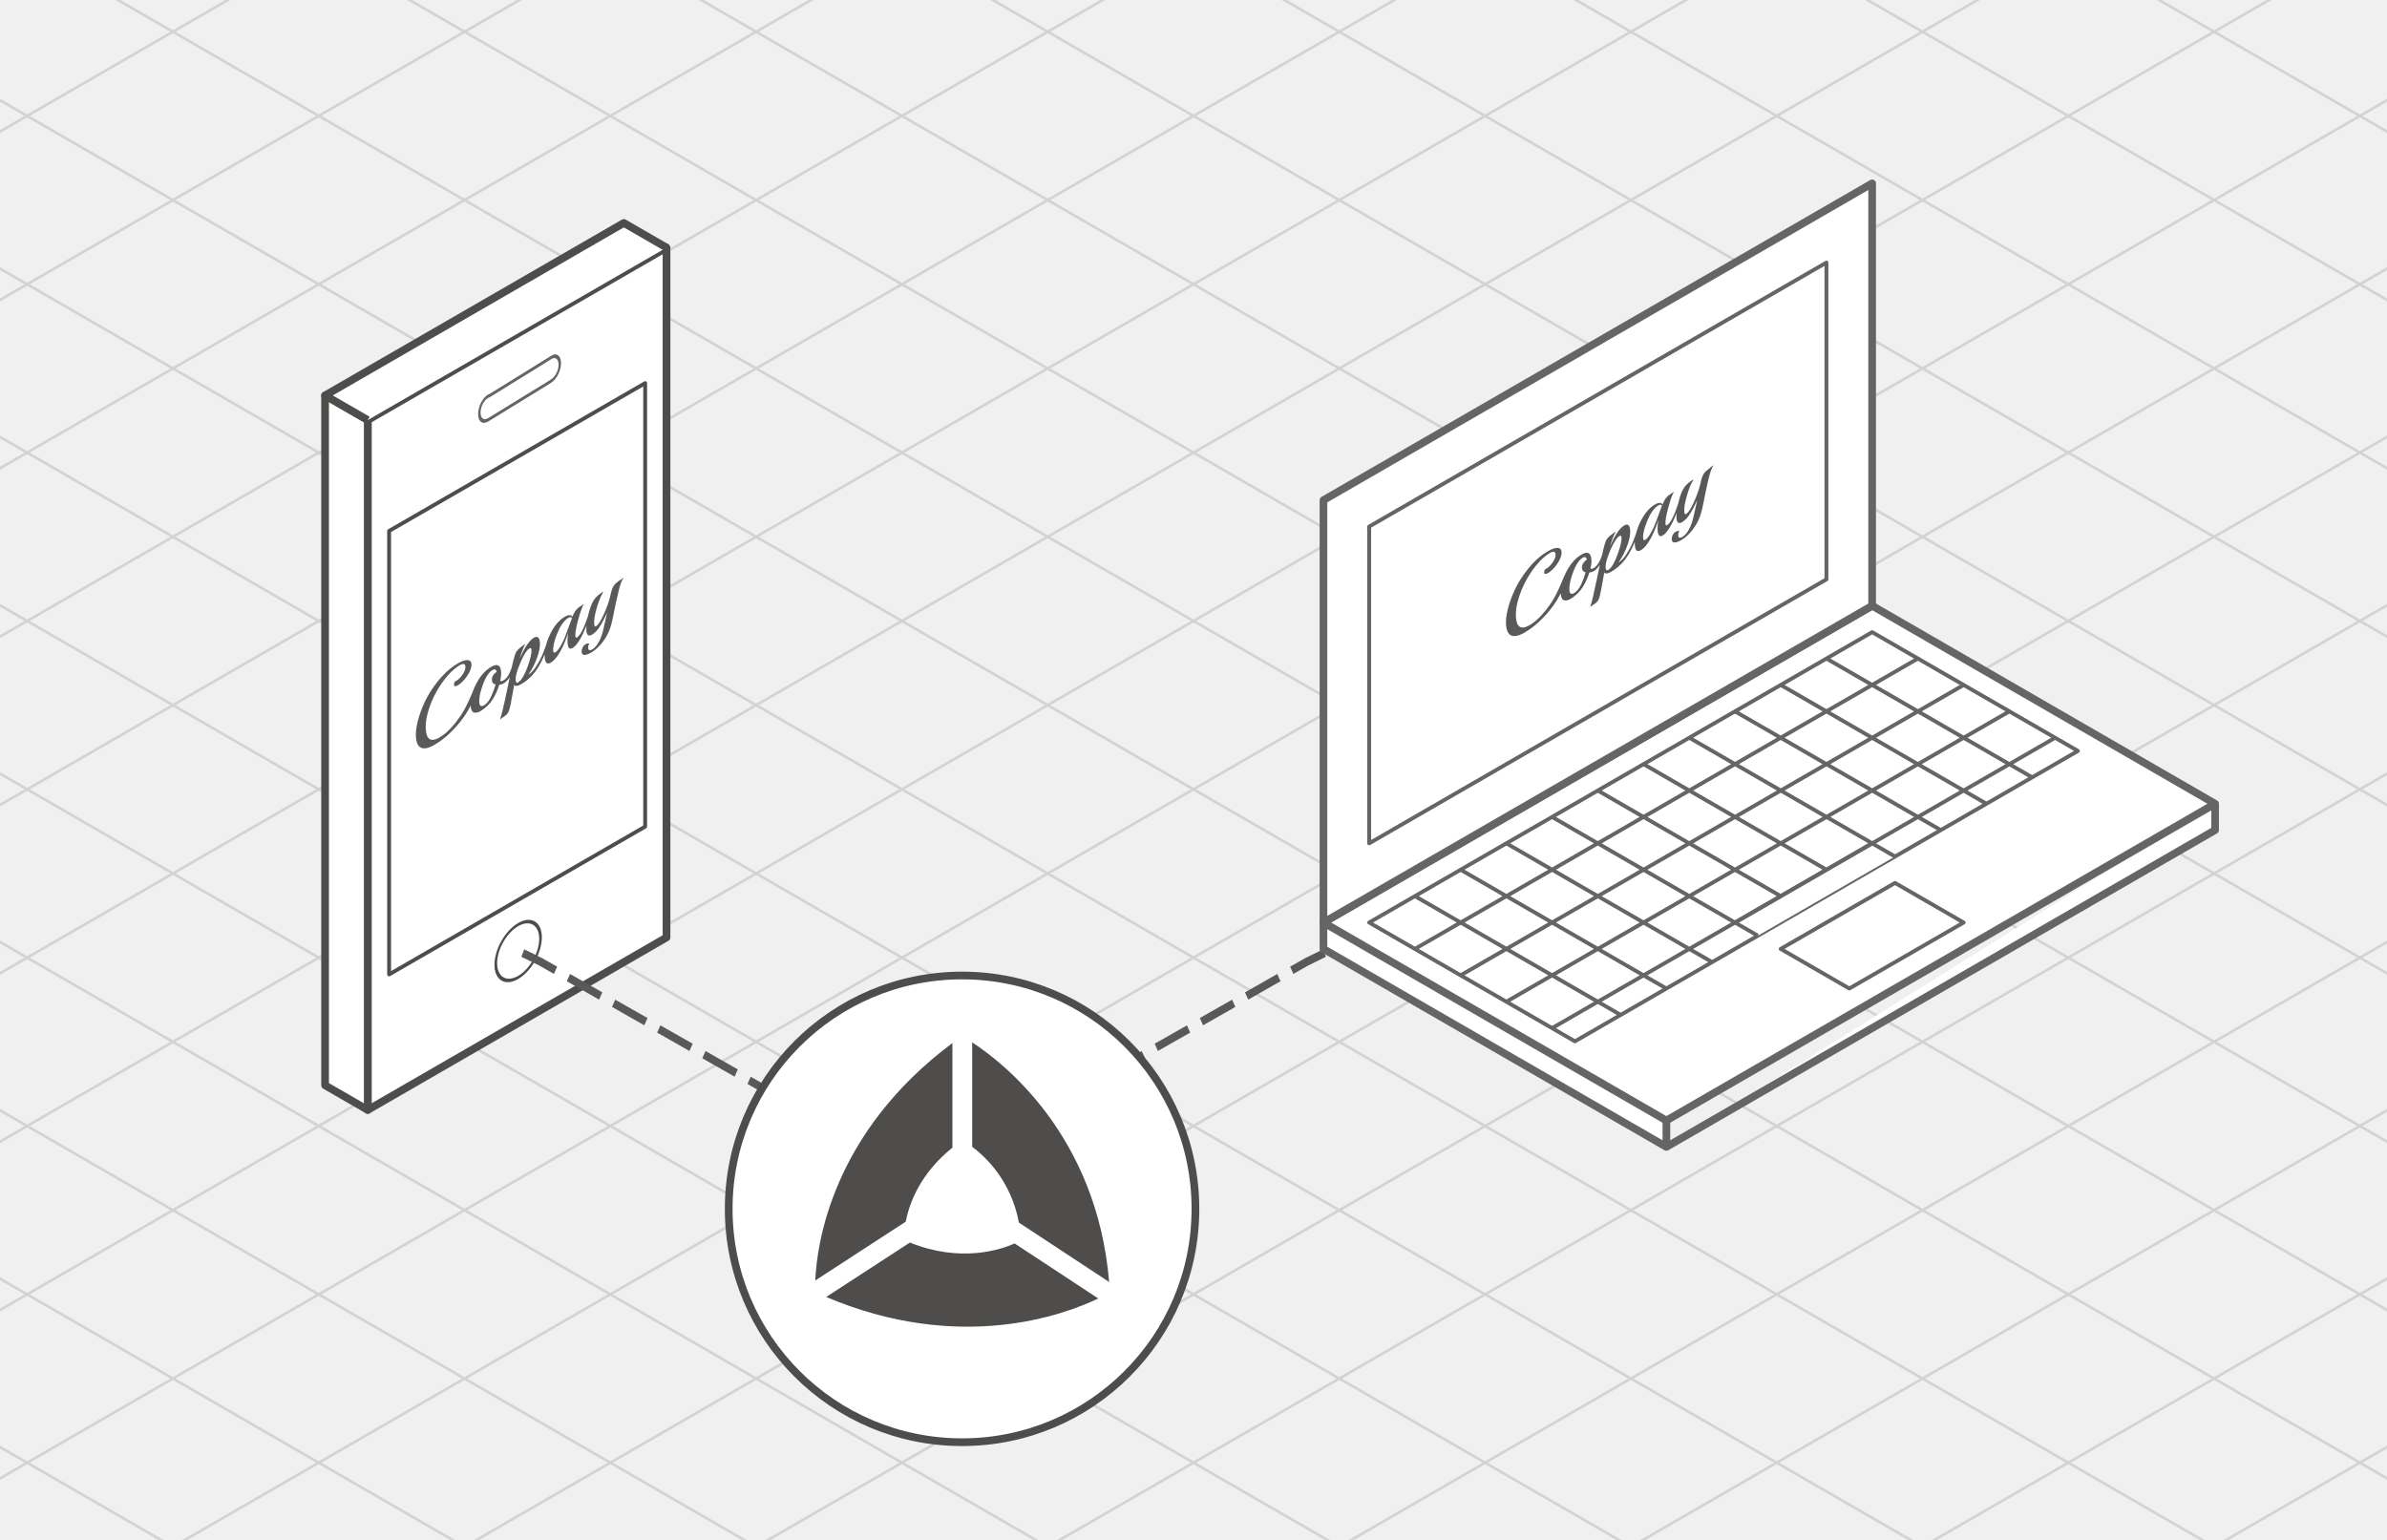
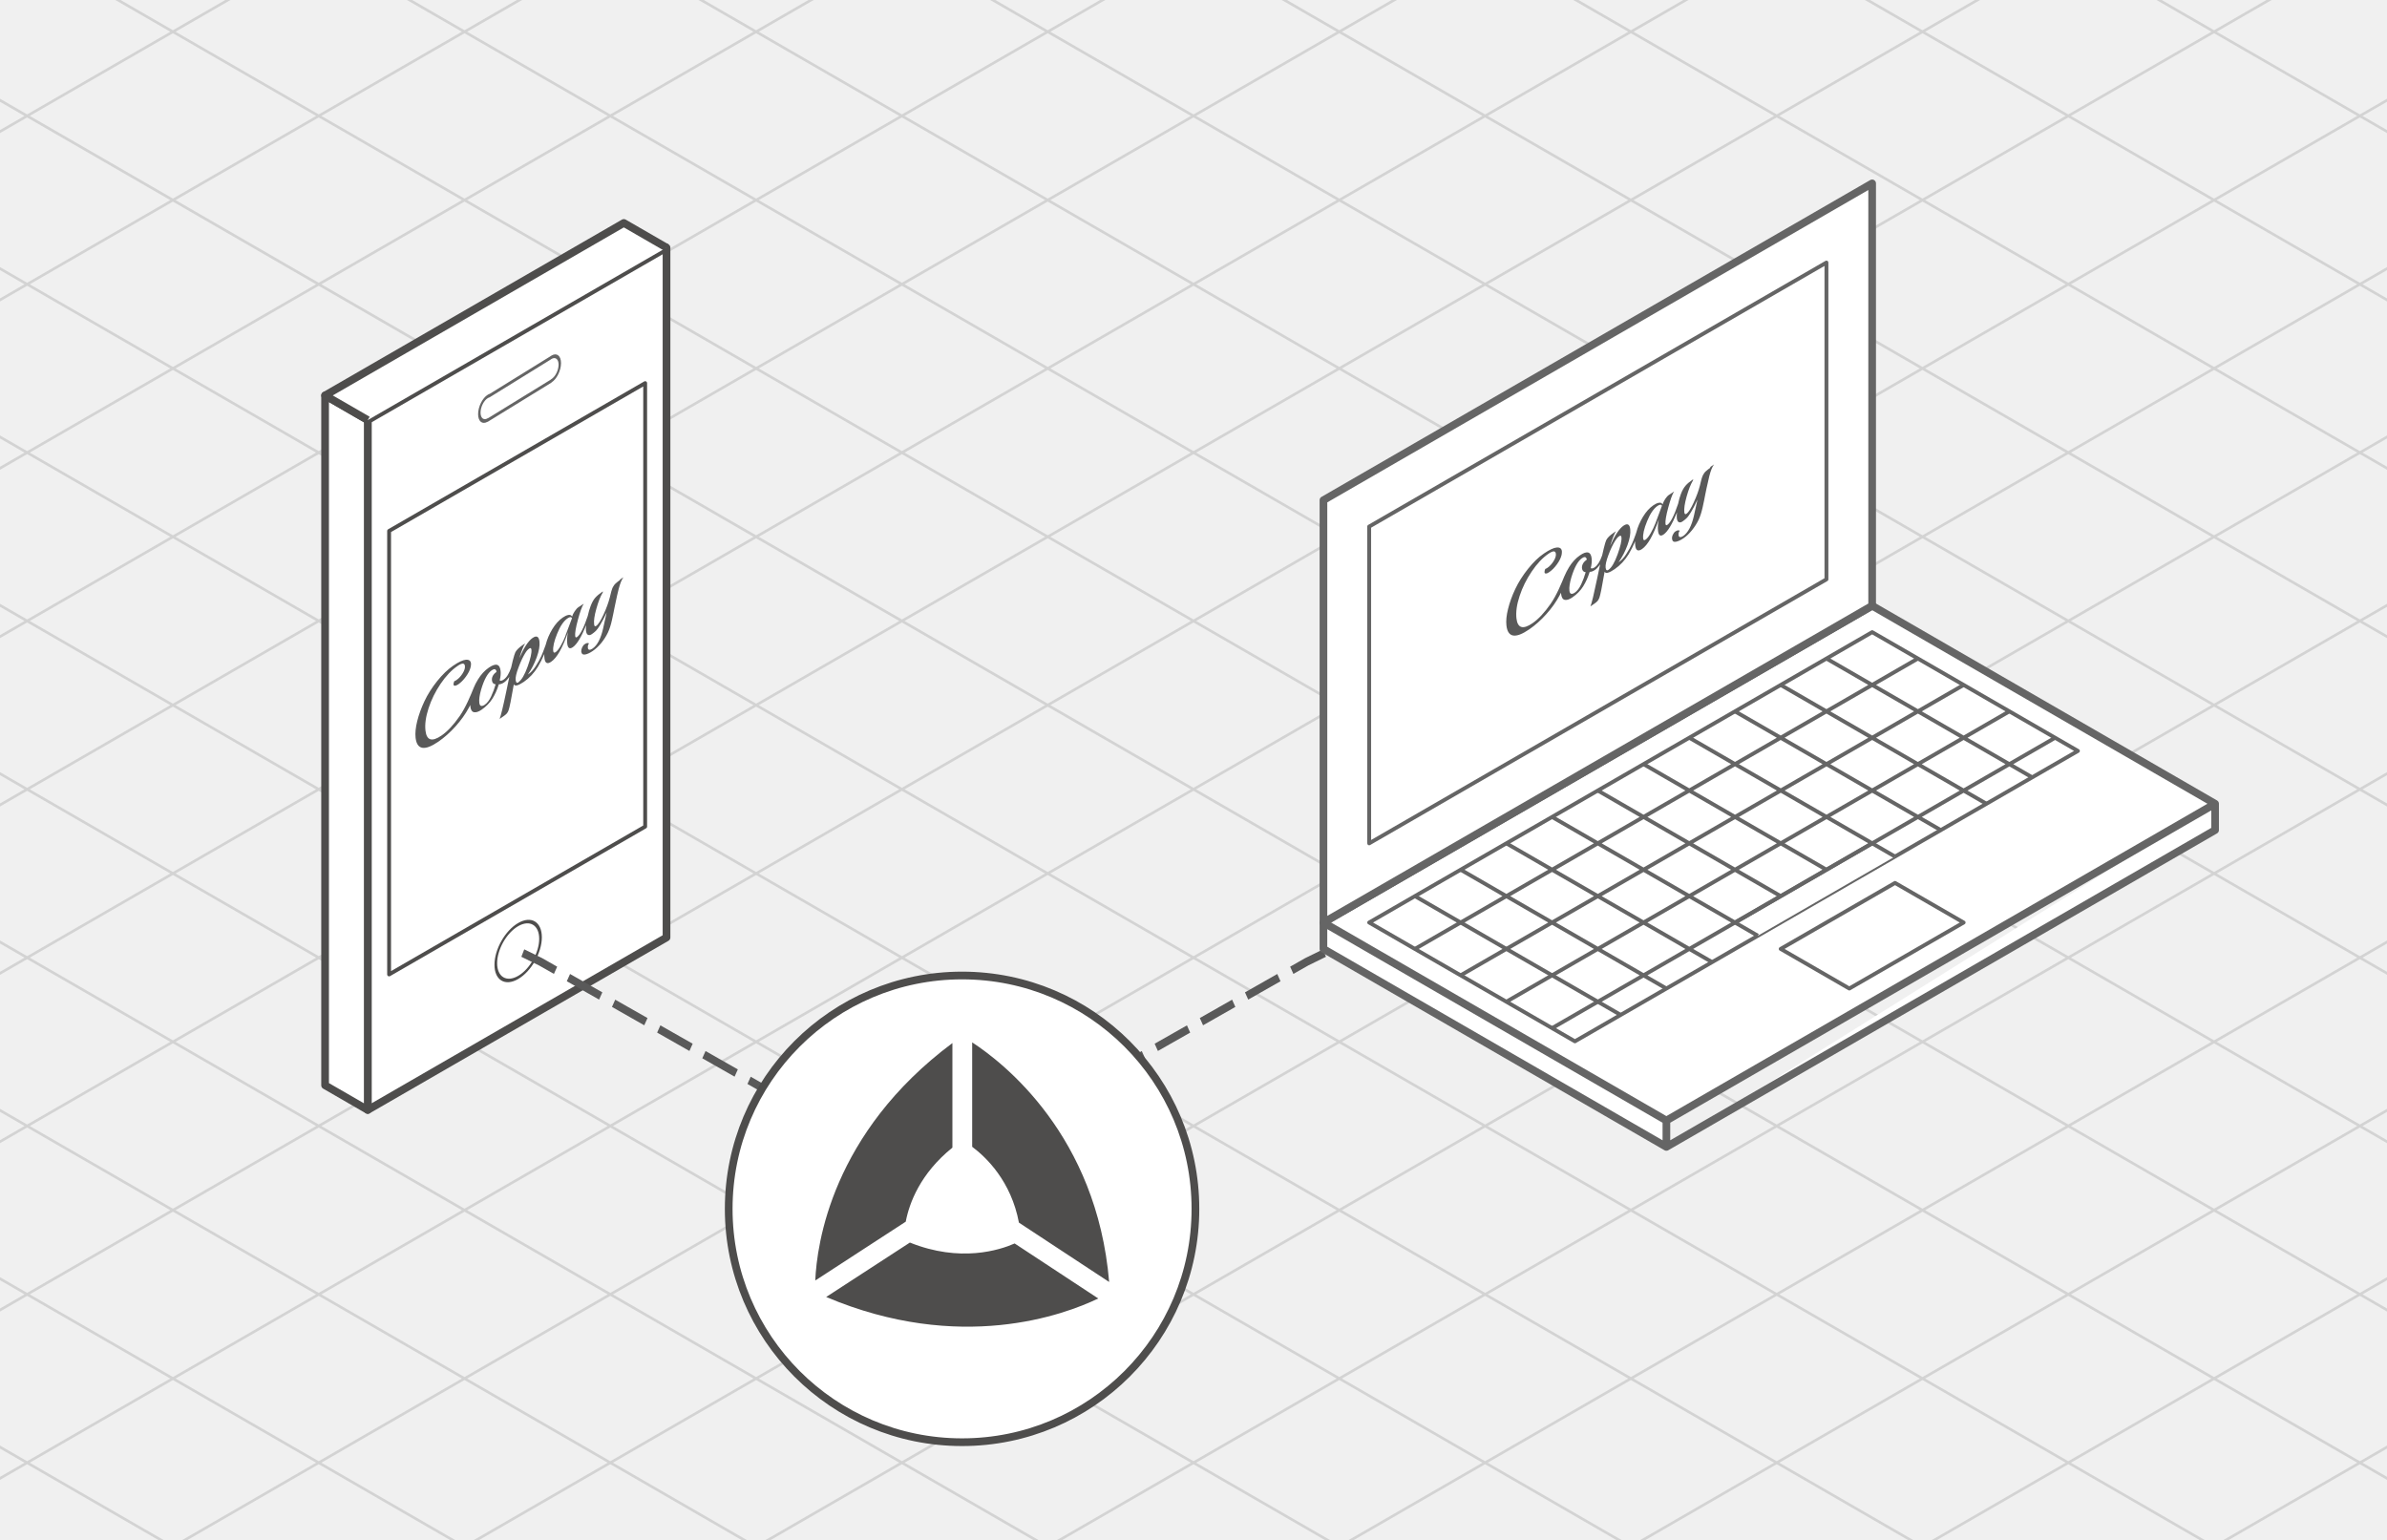
<svg xmlns="http://www.w3.org/2000/svg" viewBox="0 0 310 200" fill-rule="evenodd" clip-rule="evenodd" stroke-linejoin="round" stroke-miterlimit="1.414">
  <path d="M-162.723 285.96L472.715-80.928m-635.438 257.563L472.715-190.25M-162.723 67.31l635.438-366.885m-635.438 651.13L472.715-15.333M-162.723 242.23l635.438-366.886m-635.438 257.562L472.715-233.98M-162.723 23.582l635.438-366.886m-635.438 760.452L472.715 50.262m-635.438 432.48l635.438-366.885m-635.438 432.48L472.715 181.45m-635.438 126.374L472.715-59.062M-162.723 198.5l635.438-366.886M-162.723 89.176L472.715-277.71m-635.438 651.13L472.715 6.532m-635.438 257.562l635.438-366.886M-162.723 154.77l635.438-366.886M-162.723 45.446L472.715-321.44m-635.438 760.453L472.715 72.127m-635.438 432.48L472.715 137.72m-635.438 191.97L472.715-37.198m-635.438 257.563L472.715-146.52m-635.438 257.56l635.438-366.885M-162.723 1.717L472.715-365.17m-635.438 760.453L472.715 28.397m-635.438 432.48L472.715 93.993m-635.438 432.48l635.438-366.886M-162.723 285.96L472.715-80.928m-635.438 257.563L472.715-190.25M-162.723 67.31l635.438-366.885m-635.438 651.13L472.715-15.333M-162.723 242.23l635.438-366.886m-635.438 257.562L472.715-233.98M-162.723 23.582l635.438-366.886m-635.438 760.452L472.715 50.262m-635.438 432.48l635.438-366.885m-635.438 432.48L472.715 181.45m-635.438 126.374L472.715-59.062M-162.723 198.5l635.438-366.886M-162.723 89.176L472.715-277.71m-635.438 651.13L472.715 6.532m-635.438 257.562l635.438-366.886M-162.723 154.77l635.438-366.886M-162.723 45.446L472.715-321.44m-635.438 760.453L472.715 72.127m-635.438 432.48L472.715 137.72m-635.438 191.97L472.715-37.198m-635.438 257.563L472.715-146.52m-635.438 257.56l635.438-366.885M-162.723 1.717L472.715-365.17m-635.438 760.453L472.715 28.397m-635.438 432.48L472.715 93.993m-635.438 432.48l635.438-366.886m.008 126.374L-162.715-80.92m635.438 257.56l-635.438-366.89M472.723 67.31l-635.438-366.885m635.438 651.13L-162.715-15.333M472.723 242.23l-635.438-366.886m635.438 257.562L-162.715-233.98M472.723 23.582l-635.438-366.886m635.438 760.452L-162.715 50.262m635.438 432.48l-635.438-366.885m635.438 432.48L-162.715 181.45m635.438 126.374L-162.715-59.062M472.723 198.5l-635.438-366.886M472.723 89.176L-162.715-277.71m635.438 651.13L-162.715 6.532m635.438 257.562l-635.438-366.886M472.723 154.77l-635.438-366.886M472.723 45.446L-162.715-321.44m635.438 760.453L-162.715 72.127m635.438 432.48L-162.715 137.72m635.438 191.97L-162.715-37.198m635.438 257.563L-162.715-146.52m635.438 257.56l-635.438-366.885M472.723 1.717L-162.715-365.17m635.438 760.453L-162.715 28.397m635.438 432.48L-162.715 93.993m635.438 432.48l-635.438-366.886M472.723 285.96L-162.715-80.928m635.438 257.563L-162.715-190.25M472.723 67.31l-635.438-366.885m635.438 651.13L-162.715-15.333M472.723 242.23l-635.438-366.886m635.438 257.562L-162.715-233.98M472.723 23.582l-635.438-366.886m635.438 760.452L-162.715 50.262m635.438 432.48l-635.438-366.885m635.438 432.48L-162.715 181.45m635.438 126.374L-162.715-59.062M472.723 198.5l-635.438-366.886M472.723 89.176L-162.715-277.71m635.438 651.13L-162.715 6.532m635.438 257.562l-635.438-366.886M472.723 154.77l-635.438-366.886M472.723 45.446L-162.715-321.44m635.438 760.453L-162.715 72.127m635.438 432.48L-162.715 137.72m635.438 191.97L-162.715-37.198m635.438 257.563L-162.715-146.52m635.438 257.56l-635.438-366.885M472.723 1.717L-162.715-365.17m635.438 760.453L-162.715 28.397m635.438 432.48L-162.715 93.993m635.438 432.48l-635.438-366.886" stroke-width=".344" stroke="#D3D3D3" />
  <path d="M47.76 67.358v76.8l38.8-22.4v-89.6l-38.8 22.4v12.8z" fill="#fff" stroke="#4E4D4C" />
  <path d="M83.788 107.358v-57.6l-33.255 19.2v57.6l33.255-19.2z" fill="#fff" stroke-width=".5" stroke="#4E4D4C" />
  <path d="M42.22 51.358v89.6l5.54 3.2v-89.6l-5.54-3.2z" fill="#fff" stroke="#4E4D4C" />
  <path d="M86.56 32.158l-5.543-3.2-38.798 22.4 5.54 3.2" fill="#fff" stroke="#4E4D4C" />
  <circle cx="75.102" cy="252.109" r="4.281" fill="#fff" stroke-width=".51" stroke="#4E4D4C" transform="matrix(-.67822 .39348 0 .8018 118.23 -108.176)" />
  <path d="M108.08 179.233v.022H95.885v-.022h-.045c-.892 0-1.616-.724-1.616-1.616 0-.893.724-1.617 1.616-1.617.065 0 .128.004.19.01l11.69.033c.12-.028.244-.043.37-.043.893 0 1.618.724 1.618 1.617 0 .892-.725 1.617-1.617 1.617h-.01z" fill="#fff" stroke-width=".47" stroke="#656565" transform="matrix(-.67497 .41496 0 .94284 136.3 -159.302)" />
  <path d="M109.78 193.23l1.577-.686L144.107 176" fill="none" stroke-width=".64" stroke-dasharray="3.21,1.28,0,0" stroke="#595959" transform="matrix(1.46354 0 0 -1.64762 -92.772 442.152)" />
  <path d="M109.78 193.23l1.577-.686L144.107 176" fill="none" stroke-width=".64" stroke-dasharray="3.21,1.28,0,0" stroke="#595959" transform="matrix(-1.46354 0 0 -1.64762 332.684 442.152)" />
-   <path d="M214.832 66.637c-.167.434-.364.847-.59 1.238-.227.39-.434.65-.62.78-.173.117-.27.072-.295-.137-.056-.484.104-1.187.48-2.11.374-.92.798-1.543 1.272-1.868.26-.183.44-.19.54-.025-.16.45-.42 1.157-.79 2.122m-5.72 5.696c-.21.143-.33.056-.37-.26-.04-.317.08-.837.35-1.562.27-.72.54-1.29.81-1.71.16-.26.32-.44.47-.54.04-.03.07-.05.09-.05.11-.04.174.02.193.18.045.4-.11 1.09-.47 2.08s-.725 1.62-1.1 1.88m-2.74-1.19c-.18.13-.316.28-.408.46-.09.18-.13.36-.11.54.036.3.186.46.45.49-.134.49-.32.98-.543 1.47-.226.486-.494.83-.803 1.047-.376.236-.587.15-.633-.252-.047-.4.03-.94.23-1.62.37-1.222.804-2.01 1.3-2.35.316-.212.51-.152.58.18l-.066.05zm15.13-11.26c-.18.12-.37.28-.576.46-.06.06-.12.13-.177.22-.06.09-.1.16-.134.22-.03.058-.065.14-.1.26-.04.12-.066.207-.08.27-.018.06-.046.175-.085.34l-.09.377c-.16.637-.41 1.33-.76 2.09-.342.76-.65 1.23-.91 1.41-.13.095-.212.027-.24-.2-.05-.432.046-1.065.28-1.9.232-.836.482-1.476.75-1.92.04-.07.055-.12.052-.145 0-.027-.02-.03-.042-.01-.38.26-.676.51-.885.747-.21.237-.4.577-.57 1.02-.13.34-.245.744-.34 1.203-.48 1.44-.92 2.29-1.313 2.563-.13.09-.204.046-.224-.13-.04-.335.07-.99.33-1.964s.5-1.635.72-1.98l-.11.074-.54.36c-.143.098-.29.26-.443.49-.156.227-.26.445-.32.654-.09-.17-.24-.235-.456-.195-.21.04-.43.14-.66.3-.487.334-.916.812-1.287 1.433-.37.62-.64 1.246-.8 1.88l-.01.04-.086.227c-.18.507-.324.876-.43 1.11-.19.42-.427.846-.707 1.28-.28.43-.565.746-.86.95l-.086.06c.434-.62.79-1.315 1.075-2.09.283-.776.395-1.42.34-1.93-.075-.62-.35-.764-.83-.434-.51.35-1.05 1.17-1.626 2.464.28-.92.52-1.514.71-1.792l-.326.22c-.424.29-.713.578-.867.858-.073.145-.18.49-.314 1.03-.05.195-.11.477-.194.846-.25.73-.55 1.217-.9 1.457-.2.14-.367.177-.49.11.11-.46.145-.853.11-1.176-.1-.85-.575-.98-1.43-.395-.51.35-.954.825-1.33 1.432-.227.367-.41.73-.558 1.088v-.01c-.343.85-.94 2.328-1.693 3.41-.75 1.08-1.49 1.87-2.22 2.37-1.162.797-1.813.597-1.95-.6-.09-.775.037-1.683.378-2.727.344-1.047.836-2.04 1.48-2.99.64-.95 1.33-1.677 2.062-2.18.552-.38.85-.37.896.02.03.26-.064.56-.28.9-.217.346-.465.615-.745.807-.1.07-.19.117-.273.144-.076.18-.107.31-.096.417.016.1.076.15.18.145.11-.005.24-.06.4-.17.34-.23.65-.55.946-.95.29-.406.477-.78.56-1.14.04-.19.054-.34.04-.463-.04-.33-.245-.48-.62-.45-.38.03-.897.27-1.56.723-.66.454-1.312 1.08-1.952 1.884-.64.8-1.154 1.62-1.55 2.45-.39.83-.684 1.642-.88 2.434-.193.79-.26 1.47-.195 2.03.17 1.475 1.1 1.633 2.79.475.725-.495 1.42-1.115 2.09-1.86.664-.743 1.202-1.5 1.61-2.26.066-.122.124-.24.18-.35 0 .06.006.118.012.17.05.42.2.66.45.71.25.05.56-.05.918-.294.56-.384 1-.84 1.324-1.36.32-.52.585-1.104.79-1.76.185.01.4-.065.64-.23.21-.14.42-.37.634-.69l-.36 1.718c-.39 1.9-.67 3.04-.824 3.425l.515-.356c.145-.1.262-.2.35-.296.09-.094.17-.23.23-.4s.14-.5.24-1l.4-2.18c.123.27.53.17 1.22-.3s1.263-1.086 1.72-1.84c.28-.464.54-.983.78-1.556-.007.18 0 .35.02.51.07.62.344.765.83.435.693-.477 1.373-1.677 2.04-3.598-.11.506-.137.97-.09 1.385.064.56.29.7.68.44.497-.347 1.04-1.24 1.63-2.7-.03.28-.04.503-.02.67.027.28.107.453.24.52s.29.032.48-.098.355-.263.49-.4c.136-.14.317-.39.54-.76.227-.37.486-.864.778-1.493l-.44 1.953c-.28 1.245-.713 2.07-1.295 2.47-.15.1-.28.15-.385.136-.103-.01-.163-.08-.18-.205-.025-.243.02-.43.148-.56-.045-.04-.11-.06-.205-.054-.093.007-.202.05-.33.14-.123.085-.23.22-.31.404-.085.184-.12.35-.1.5.03.282.18.4.45.36.27-.046.59-.19.95-.437.36-.25.7-.573 1.04-.98.33-.406.6-.83.802-1.27.203-.44.37-.953.494-1.55.046-.2.105-.474.18-.832.07-.357.114-.583.134-.677l.165-.79c.09-.432.206-.925.34-1.48.176-.66.366-1.13.57-1.412l-.44.304z" fill="#595959" fill-rule="nonzero" />
-   <path d="M206.784 75.115c-2.448 1.833-4.796 3.778-6.455 5.417-.7.683-.87 1.35-.65 1.76 2.81-2.914 4.21-4.083 6.26-5.782.36-.3.65-.743.77-1.17l.06-.225m9.16-5.568c.07-.35-.01-.313-.33-.18-1.71.738-3.59 1.842-5.85 3.632-.38.3-.698.75-.757 1.17 0 0 2.84-2.58 6.925-4.63z" fill="#595959" fill-rule="nonzero" />
+   <path d="M214.832 66.637c-.167.434-.364.847-.59 1.238-.227.39-.434.65-.62.78-.173.117-.27.072-.295-.137-.056-.484.104-1.187.48-2.11.374-.92.798-1.543 1.272-1.868.26-.183.44-.19.54-.025-.16.45-.42 1.157-.79 2.122m-5.72 5.696c-.21.143-.33.056-.37-.26-.04-.317.08-.837.35-1.562.27-.72.54-1.29.81-1.71.16-.26.32-.44.47-.54.04-.03.07-.05.09-.05.11-.04.17.02.19.18.04.4-.11 1.09-.47 2.08s-.73 1.62-1.1 1.88m-2.74-1.19c-.18.13-.32.28-.41.46-.09.18-.13.36-.11.54.03.3.18.46.45.49-.14.49-.32.98-.55 1.47-.23.49-.5.83-.81 1.05-.38.24-.59.15-.64-.25-.05-.4.03-.94.23-1.62.37-1.22.8-2.01 1.3-2.35.31-.21.51-.15.58.18l-.07.05zm15.13-11.26c-.18.12-.37.28-.58.46-.06.06-.12.13-.18.22s-.1.16-.14.22c-.03.06-.07.14-.1.26-.04.12-.07.21-.08.27-.02.06-.05.18-.09.34l-.09.38c-.16.64-.41 1.33-.76 2.09-.34.76-.65 1.23-.91 1.41-.13.1-.21.03-.24-.2-.05-.43.04-1.06.28-1.9.23-.83.48-1.47.75-1.92.04-.07.05-.12.05-.14 0-.02-.02-.03-.05-.01-.38.26-.68.51-.89.75-.21.24-.4.58-.57 1.02-.13.34-.25.75-.34 1.21-.48 1.44-.92 2.29-1.32 2.57-.13.09-.21.05-.23-.13-.04-.33.07-.99.33-1.96s.5-1.63.72-1.98l-.11.08-.54.36c-.146.1-.29.26-.446.49-.158.23-.26.44-.32.65-.09-.17-.24-.23-.458-.19-.21.04-.43.14-.66.3-.49.34-.92.81-1.29 1.44-.37.62-.64 1.248-.8 1.88l-.01.04-.09.23c-.18.507-.32.876-.43 1.11-.19.42-.427.846-.707 1.28-.28.43-.568.746-.86.95l-.09.06c.433-.62.79-1.315 1.074-2.09.285-.776.397-1.42.34-1.93-.073-.62-.35-.764-.83-.434-.51.35-1.05 1.17-1.624 2.46.28-.92.52-1.515.71-1.793l-.32.22c-.42.29-.71.58-.863.86-.07.143-.18.49-.313 1.03-.05.193-.11.475-.193.844-.25.73-.55 1.218-.9 1.458-.2.14-.362.178-.49.11.11-.46.15-.852.11-1.175-.1-.85-.57-.98-1.43-.4-.51.35-.95.823-1.33 1.43-.222.367-.41.73-.553 1.09v-.01c-.344.85-.94 2.326-1.694 3.41-.75 1.08-1.49 1.87-2.22 2.37-1.16.795-1.81.595-1.95-.6-.09-.777.04-1.685.38-2.73.345-1.05.837-2.04 1.48-2.99.64-.95 1.33-1.68 2.06-2.18.55-.38.85-.37.9.02.03.26-.06.56-.28.9-.214.34-.46.61-.74.8-.1.07-.19.12-.27.15-.077.18-.11.31-.097.413.012.1.072.15.18.144.11-.008.24-.06.4-.17.34-.23.65-.55.942-.95.29-.41.473-.78.56-1.14.04-.19.05-.34.04-.466-.04-.33-.25-.48-.62-.45-.38.03-.9.27-1.56.728-.66.457-1.316 1.08-1.956 1.887-.64.8-1.156 1.62-1.55 2.45-.39.83-.686 1.65-.88 2.44-.19.79-.26 1.47-.197 2.03.17 1.48 1.1 1.64 2.79.48.73-.49 1.42-1.11 2.09-1.86.67-.74 1.206-1.5 1.61-2.26.07-.12.13-.24.18-.35 0 .06.01.12.016.17.05.42.2.66.45.71.25.05.56-.05.92-.29.56-.385 1-.84 1.32-1.36.32-.52.58-1.105.79-1.76.18.01.4-.066.64-.23.21-.14.42-.37.63-.69l-.36 1.72c-.39 1.9-.67 3.04-.823 3.42l.515-.35c.146-.1.26-.2.35-.295.09-.1.17-.23.23-.4s.14-.5.24-1l.4-2.18c.12.27.53.17 1.22-.3s1.26-1.09 1.72-1.84c.28-.47.54-.988.78-1.56-.01.18 0 .35.02.51.07.62.345.77.83.44.69-.48 1.37-1.68 2.04-3.6-.11.504-.14.97-.09 1.383.065.56.29.7.68.44.498-.345 1.04-1.24 1.63-2.7-.03.28-.04.505-.02.67.028.28.108.455.24.52s.29.034.48-.096.356-.26.49-.4c.137-.14.318-.39.54-.76.228-.37.487-.865.78-1.49l-.44 1.95c-.28 1.246-.71 2.07-1.295 2.47-.15.1-.28.15-.386.137-.1-.01-.16-.08-.18-.2-.025-.24.02-.43.15-.56-.046-.04-.11-.06-.206-.053-.09.01-.2.05-.33.14-.12.09-.23.22-.31.408-.083.18-.12.35-.1.5.03.28.18.4.45.36.27-.05.59-.19.95-.44s.7-.57 1.04-.98c.33-.404.6-.83.804-1.27.2-.44.37-.95.492-1.55.05-.2.104-.47.18-.83l.133-.68.166-.79c.09-.43.21-.92.34-1.48.18-.66.37-1.13.57-1.41l-.44.305z" fill="#595959" fill-rule="nonzero" />
+   <path d="M206.784 75.115c-2.448 1.833-4.796 3.778-6.455 5.417-.7.683-.87 1.35-.65 1.76 2.81-2.914 4.21-4.083 6.26-5.782.36-.3.65-.743.77-1.17l.06-.225m9.16-5.568c.07-.35-.01-.313-.33-.18-1.71.738-3.59 1.842-5.85 3.632-.38.3-.7.75-.76 1.17 0 0 2.84-2.58 6.92-4.63z" fill="#595959" fill-rule="nonzero" />
  <g fill="#fff" stroke="#656565">
    <path d="M216.415 145.53l71.26-41.142-44.537-25.715-71.26 41.143 44.537 25.715zm0 0v3.43l-44.54-25.715v-3.43m44.54 29.144l71.26-41.15v-3.43" stroke-width=".996" />
    <path d="M231.262 123.244l8.908 5.143 14.846-8.57-8.907-5.144-14.85 8.57zm-26.724 12L269.86 97.53l-26.72-15.428-65.326 37.714 26.724 15.43z" stroke-width=".504" />
    <path d="M228.292 121.53l-2.967-1.714 17.814-10.286 2.96 1.714" stroke-width=".504" />
    <path d="M210.478 131.815l-26.725-15.43" stroke-width=".505" />
    <path d="M216.415 128.388l-26.722-15.43m32.66 12L195.63 109.53m29.692 10.287l-23.753-13.714m29.69 10.286l-23.76-13.72m29.69 10.28l-23.75-13.71m29.69 10.28l-23.75-13.71m32.66 12l-26.72-15.42m32.66 12l-26.72-15.43m32.66 12L237.2 85.53m-53.447 37.715l65.323-37.715m-59.385 41.143l65.33-37.713m-59.39 41.14l65.33-37.714m-59.39 41.144l65.33-37.714" stroke-width=".504" />
    <path d="M171.876 119.816V64.96l71.26-41.144v54.857l-71.26 41.143z" stroke-width=".996" />
    <path d="M177.815 109.53V68.39L237.2 34.102v41.143l-59.384 34.286z" stroke-width=".504" />
  </g>
-   <path d="M73.45 82.552c-.177.462-.387.9-.628 1.317-.24.41-.46.69-.66.83-.183.12-.288.07-.313-.15-.06-.52.11-1.27.51-2.25.39-.98.85-1.65 1.35-1.99.28-.2.47-.21.58-.03-.17.48-.45 1.23-.85 2.26m-6.08 6.07c-.22.15-.35.06-.39-.28-.04-.34.08-.89.38-1.67.29-.77.58-1.38.86-1.83.17-.278.34-.47.5-.58.04-.03.08-.06.1-.06.12-.05.182.01.21.19.05.41-.12 1.15-.5 2.21-.38 1.053-.77 1.72-1.17 1.99m-2.92-1.27c-.19.135-.33.295-.43.486-.1.19-.13.382-.11.575.03.32.19.49.48.52-.15.526-.34 1.047-.58 1.564-.24.52-.53.89-.86 1.11-.4.25-.63.163-.678-.267-.05-.43.03-1.007.246-1.726.395-1.307.857-2.14 1.384-2.503.34-.23.545-.167.62.19l-.07.05zm16.11-11.99c-.2.134-.4.297-.62.49-.065.064-.13.14-.19.237l-.14.23c-.033.06-.07.15-.11.275-.04.122-.07.216-.084.282l-.09.36-.096.4c-.17.674-.44 1.415-.81 2.225-.37.81-.69 1.31-.964 1.5-.15.1-.235.025-.26-.22-.056-.46.042-1.132.29-2.02.25-.89.516-1.572.8-2.045.04-.078.06-.13.057-.158-.006-.03-.02-.03-.05-.01-.41.28-.72.545-.946.8-.22.254-.422.616-.603 1.09-.14.365-.26.793-.363 1.28-.51 1.535-.975 2.445-1.394 2.73-.14.097-.22.05-.24-.14-.04-.354.075-1.05.352-2.09.28-1.034.53-1.74.76-2.102l-.113.08-.574.38c-.15.105-.31.28-.47.52-.16.243-.275.476-.34.698-.095-.18-.256-.25-.482-.21-.226.042-.46.15-.706.32-.52.35-.98.86-1.374 1.52-.392.66-.68 1.33-.85 2.006l-.01.04-.09.24c-.194.54-.35.93-.46 1.18-.203.45-.454.9-.752 1.36-.3.46-.605.8-.918 1.01l-.09.063c.46-.655.84-1.396 1.144-2.22.3-.827.42-1.51.36-2.056-.08-.66-.37-.814-.886-.463-.55.375-1.12 1.25-1.73 2.625.3-.98.55-1.617.76-1.91l-.35.233c-.45.31-.76.613-.92.91-.08.16-.19.524-.337 1.1l-.21.9c-.27.78-.59 1.3-.964 1.55-.214.15-.39.19-.52.115.118-.49.157-.906.117-1.25-.1-.9-.61-1.04-1.52-.417-.54.37-1.012.88-1.412 1.53-.24.39-.44.773-.592 1.155 0-.006.005-.01.007-.01-.365.9-1 2.473-1.8 3.624-.8 1.154-1.59 1.994-2.36 2.524-1.24.85-1.93.635-2.08-.64-.097-.83.04-1.798.4-2.91.363-1.11.887-2.17 1.57-3.18.686-1.01 1.42-1.78 2.2-2.316.59-.404.906-.398.954.017.03.274-.07.594-.3.96-.23.367-.494.65-.793.857-.104.073-.2.125-.29.154-.08.183-.11.33-.1.44.016.104.08.155.19.15.12-.004.26-.065.43-.18.36-.247.693-.584 1.003-1.013.31-.43.51-.83.6-1.21.046-.2.06-.363.045-.492-.04-.35-.26-.51-.66-.48-.4.037-.95.29-1.655.777-.704.484-1.397 1.15-2.08 2.006-.68.854-1.23 1.724-1.65 2.61-.417.885-.73 1.75-.94 2.59-.207.84-.278 1.56-.21 2.156.18 1.57 1.17 1.74 2.97.503.77-.53 1.51-1.19 2.22-1.982s1.28-1.593 1.718-2.405c.07-.13.13-.255.19-.37 0 .06.003.12.01.18.05.45.21.7.474.753.267.05.59-.05.974-.312.6-.41 1.07-.89 1.415-1.442.346-.554.627-1.18.844-1.877.2.01.424-.07.68-.246.22-.15.446-.39.676-.73l-.38 1.83c-.42 2.02-.72 3.24-.88 3.648l.55-.38c.15-.107.272-.21.37-.316.092-.1.173-.24.24-.42s.15-.53.256-1.06l.426-2.32c.13.29.56.18 1.3-.32.73-.5 1.34-1.157 1.83-1.96.3-.497.572-1.05.83-1.66-.01.19 0 .37.02.54.07.66.37.817.88.46.74-.503 1.463-1.78 2.17-3.83-.11.54-.14 1.037-.09 1.48.07.597.31.75.72.47.53-.364 1.11-1.32 1.734-2.87-.033.302-.04.54-.023.715.03.3.12.483.26.553.14.07.31.035.51-.104.204-.14.377-.28.52-.427.146-.144.34-.413.577-.805.24-.39.51-.92.82-1.59l-.464 2.08c-.305 1.33-.765 2.204-1.385 2.63-.16.11-.293.16-.41.15-.11-.016-.173-.09-.19-.226-.03-.26.02-.455.156-.593-.05-.043-.12-.063-.22-.06-.1.008-.215.057-.35.15-.134.09-.246.235-.334.43-.09.2-.124.375-.11.53.04.3.2.43.488.384.283-.043.62-.2 1-.46s.75-.61 1.106-1.04c.356-.432.64-.882.86-1.35.22-.465.397-1.015.53-1.65.05-.21.113-.51.19-.89.075-.38.124-.62.145-.72.023-.1.08-.38.177-.842.095-.46.216-.99.363-1.575.185-.705.39-1.207.61-1.505l-.47.32zM215 67.94c-.18.463-.387.9-.63 1.318-.24.417-.46.693-.66.83-.182.125-.29.077-.312-.145-.06-.518.11-1.266.51-2.247.4-.98.85-1.645 1.354-1.99.284-.195.477-.204.58-.027-.17.48-.45 1.23-.843 2.26M208.91 74c-.222.153-.353.06-.39-.276-.04-.34.086-.895.377-1.667.29-.77.58-1.38.867-1.825.173-.276.34-.468.5-.578.046-.03.08-.05.104-.06.12-.05.19.016.21.196.047.413-.12 1.15-.5 2.21-.384 1.056-.774 1.72-1.17 1.994M206 72.75c-.19.133-.335.293-.433.484-.098.19-.136.382-.114.575.037.31.197.48.48.51-.145.52-.34 1.04-.58 1.56-.243.52-.528.89-.857 1.11-.4.25-.625.16-.675-.27-.05-.43.04-1.01.25-1.73.4-1.306.86-2.14 1.39-2.5.34-.23.54-.17.62.19l-.07.045zm16.1-11.99c-.19.132-.394.295-.61.49-.068.062-.13.14-.19.235-.06.096-.107.172-.14.23-.036.06-.073.15-.11.274-.04.12-.07.21-.087.28-.018.06-.047.18-.09.36l-.095.4c-.17.67-.44 1.41-.81 2.22-.368.81-.69 1.31-.966 1.49-.14.1-.23.022-.26-.22-.05-.458.05-1.13.298-2.02.25-.89.515-1.57.8-2.045.04-.07.06-.12.055-.15-.002-.03-.02-.034-.05-.013-.405.28-.72.545-.94.8-.224.25-.426.613-.607 1.085-.14.37-.262.795-.363 1.283-.514 1.534-.98 2.444-1.4 2.73-.137.096-.216.05-.238-.137-.04-.36.077-1.06.354-2.09.28-1.04.53-1.74.76-2.11l-.11.08-.57.38c-.15.106-.31.28-.47.52-.16.244-.27.48-.34.7-.09-.18-.25-.25-.48-.21-.23.044-.46.15-.71.32-.52.354-.97.863-1.37 1.524-.39.66-.68 1.33-.85 2 0 .01 0 .02-.01.035l-.08.245c-.19.54-.35.93-.46 1.18-.2.448-.452.9-.75 1.36-.295.46-.6.798-.915 1.01l-.096.065c.46-.657.843-1.4 1.144-2.22.3-.83.42-1.51.36-2.058-.073-.66-.37-.815-.88-.464-.543.37-1.12 1.244-1.73 2.62.3-.976.554-1.613.76-1.91l-.345.237c-.45.31-.76.61-.926.91-.08.155-.19.52-.336 1.1-.054.204-.12.504-.21.9-.27.775-.59 1.29-.966 1.55-.21.145-.384.18-.52.11.12-.49.16-.905.12-1.25-.1-.9-.61-1.04-1.52-.416-.54.37-1.013.88-1.414 1.528-.24.39-.44.776-.6 1.16v-.01c-.37.9-1.002 2.473-1.802 3.624-.8 1.15-1.59 1.99-2.36 2.52-1.24.85-1.932.64-2.08-.635-.094-.822.04-1.79.404-2.9.362-1.11.89-2.17 1.57-3.18.682-1.01 1.415-1.783 2.195-2.32.59-.402.905-.396.953.02.03.27-.07.59-.3.955-.23.37-.49.655-.79.86-.104.07-.202.125-.29.154-.076.185-.11.33-.096.44.01.11.073.16.19.15.113 0 .254-.06.423-.18.36-.246.695-.58 1.004-1.01.31-.43.51-.83.6-1.21.043-.2.057-.366.04-.495-.04-.35-.26-.51-.66-.48-.4.035-.95.29-1.656.775-.71.48-1.4 1.15-2.08 2.003-.68.855-1.23 1.725-1.65 2.61-.42.886-.73 1.75-.94 2.593-.21.84-.28 1.56-.21 2.157.18 1.57 1.17 1.735 2.963.502.772-.53 1.513-1.19 2.222-1.98.71-.79 1.28-1.593 1.716-2.405.07-.13.13-.25.19-.37.003.06.007.124.014.183.054.45.21.7.48.75.264.05.59-.053.97-.315.598-.41 1.07-.89 1.414-1.446.346-.553.627-1.18.844-1.876.2.01.43-.07.686-.244.22-.15.44-.398.67-.736-.11.52-.24 1.13-.38 1.822-.42 2.024-.71 3.24-.88 3.648l.55-.376c.153-.106.28-.21.373-.315.09-.1.17-.247.24-.427.064-.184.15-.54.254-1.065l.424-2.32c.13.285.563.18 1.3-.326.732-.504 1.342-1.158 1.83-1.96.296-.498.573-1.05.83-1.66-.01.19 0 .37.02.542.072.66.366.813.88.46.74-.507 1.465-1.784 2.17-3.83-.11.54-.14 1.033-.09 1.48.07.593.31.75.72.465.535-.366 1.11-1.323 1.74-2.87-.035.3-.04.54-.024.713.03.3.11.484.25.554.14.07.31.037.51-.102.2-.14.38-.28.52-.425.148-.144.34-.413.58-.805.24-.394.514-.925.825-1.594l-.465 2.088c-.3 1.326-.767 2.2-1.38 2.627-.167.11-.3.16-.41.15-.12-.015-.18-.09-.2-.225-.03-.257.02-.454.155-.59-.05-.046-.12-.066-.22-.06-.1.005-.214.054-.35.146-.132.09-.243.234-.332.43-.09.196-.12.373-.103.53.033.3.195.43.482.38.29-.046.623-.2 1.005-.46s.75-.61 1.105-1.04c.354-.435.64-.885.86-1.35.22-.47.394-1.02.53-1.65.05-.21.11-.51.19-.89.072-.38.12-.62.143-.72l.174-.845c.093-.46.22-.99.362-1.573.18-.706.383-1.208.605-1.506l-.47.32z" fill="#595959" fill-rule="nonzero" />
+   <path d="M73.45 82.552c-.177.462-.387.9-.628 1.317-.24.41-.46.69-.66.83-.183.12-.288.07-.313-.15-.06-.52.11-1.27.51-2.25.39-.98.85-1.65 1.35-1.99.28-.2.47-.21.58-.03-.17.48-.45 1.23-.85 2.26m-6.08 6.07c-.22.15-.35.06-.39-.28-.04-.34.08-.89.38-1.67.29-.77.58-1.38.86-1.83.17-.28.34-.47.5-.58.04-.03.08-.06.1-.06.12-.05.18.01.21.19.05.41-.12 1.15-.5 2.21-.38 1.05-.77 1.72-1.17 1.99m-2.92-1.27c-.19.13-.33.29-.43.48-.1.19-.13.38-.11.57.03.32.19.49.48.52-.15.52-.34 1.04-.58 1.56-.24.52-.53.89-.86 1.11-.4.25-.63.16-.68-.27-.05-.43.03-1.01.24-1.73.39-1.31.85-2.14 1.38-2.5.34-.23.54-.17.62.19l-.07.05zm16.11-11.99c-.2.13-.4.29-.62.49-.07.06-.13.14-.19.23l-.14.23c-.04.06-.07.15-.11.27l-.09.28-.09.36-.1.4c-.17.67-.44 1.41-.81 2.22-.37.81-.69 1.31-.97 1.5-.15.1-.24.02-.26-.22-.06-.46.04-1.13.29-2.02.25-.89.51-1.57.8-2.05.04-.08.06-.13.05-.16-.01-.03-.02-.03-.05-.01-.41.28-.72.54-.95.8-.22.25-.42.61-.6 1.09-.14.36-.26.79-.37 1.28-.51 1.53-.98 2.44-1.39 2.73-.14.1-.22.05-.24-.14-.04-.36.07-1.05.35-2.09.28-1.04.53-1.74.76-2.1l-.12.08-.58.38c-.15.1-.31.28-.47.52-.16.24-.28.47-.34.69-.1-.18-.26-.25-.48-.21-.23.04-.46.15-.71.32-.52.35-.98.86-1.38 1.52s-.68 1.33-.85 2l-.01.04-.09.24c-.194.54-.35.93-.46 1.18-.2.45-.454.9-.75 1.36-.3.46-.608.8-.92 1.01l-.09.06c.46-.66.84-1.4 1.142-2.22.3-.83.42-1.51.36-2.06-.08-.66-.37-.818-.89-.467-.55.376-1.12 1.25-1.73 2.626.3-.98.55-1.62.76-1.91l-.35.23c-.45.31-.76.616-.92.91-.08.16-.19.527-.34 1.1l-.21.9c-.27.78-.59 1.3-.966 1.55-.215.15-.39.19-.52.12.12-.49.156-.91.116-1.25-.1-.9-.61-1.04-1.52-.42-.54.37-1.01.88-1.41 1.53-.24.39-.44.775-.59 1.16 0-.01.004-.01.006-.01-.366.9-1 2.47-1.8 3.62-.8 1.154-1.59 1.994-2.36 2.524-1.24.85-1.93.64-2.08-.64-.098-.83.04-1.793.4-2.91.362-1.11.89-2.17 1.57-3.18.685-1.01 1.42-1.78 2.2-2.31.59-.41.905-.4.953.01.03.273-.07.593-.3.96-.23.37-.494.65-.793.86-.103.07-.2.12-.29.15-.08.18-.11.33-.1.44.017.1.08.15.19.15.12-.007.26-.07.43-.18.36-.25.69-.587 1-1.016.31-.43.51-.83.6-1.21.05-.2.06-.364.05-.49-.04-.35-.26-.51-.66-.48-.4.034-.95.29-1.655.774-.7.48-1.396 1.15-2.08 2.003-.68.852-1.23 1.722-1.65 2.61-.416.883-.73 1.75-.94 2.59-.206.84-.277 1.56-.21 2.154.18 1.57 1.17 1.74 2.97.5.77-.53 1.51-1.19 2.22-1.98s1.28-1.59 1.72-2.404c.07-.13.13-.25.19-.37 0 .06.003.12.01.18.05.45.21.7.474.756.27.05.59-.05.974-.313.6-.41 1.07-.89 1.416-1.44.346-.55.627-1.18.84-1.874.2.01.427-.07.68-.24.22-.15.45-.39.68-.73l-.38 1.83c-.42 2.02-.72 3.24-.88 3.64l.55-.38c.15-.105.273-.21.37-.314.093-.1.174-.24.24-.42s.15-.53.257-1.06l.427-2.32c.13.29.56.18 1.3-.32.73-.5 1.34-1.157 1.83-1.96.3-.497.575-1.05.83-1.66-.01.19 0 .37.02.54.07.66.37.82.88.46.74-.5 1.466-1.78 2.17-3.83-.11.54-.14 1.04-.09 1.48.07.6.31.75.72.47.53-.364 1.11-1.32 1.737-2.87-.034.3-.04.54-.024.715.03.3.12.48.26.55.14.07.31.037.51-.1.204-.14.377-.28.52-.424.146-.145.34-.414.577-.81.24-.39.51-.92.82-1.59l-.46 2.08c-.3 1.33-.76 2.208-1.38 2.63-.16.11-.296.16-.41.15-.11-.012-.176-.09-.19-.222-.03-.26.02-.46.153-.593-.05-.04-.12-.06-.22-.06-.1.01-.215.06-.35.15-.134.09-.246.236-.334.43-.09.2-.12.376-.11.53.04.3.2.43.49.385.286-.05.62-.2 1-.46s.75-.61 1.11-1.04c.354-.44.64-.89.86-1.35.22-.47.395-1.02.53-1.65.05-.21.11-.51.19-.89.073-.38.122-.62.143-.72l.18-.85c.09-.46.213-.99.36-1.57.183-.707.39-1.21.61-1.507l-.47.32zM215 67.94c-.18.463-.387.9-.63 1.318-.24.417-.46.693-.66.83-.182.125-.29.077-.312-.145-.06-.518.11-1.266.51-2.247.4-.98.85-1.645 1.354-1.99.284-.195.477-.204.58-.027-.17.48-.45 1.23-.843 2.26M208.91 74c-.222.153-.353.06-.39-.276-.04-.34.086-.895.377-1.667.29-.77.58-1.38.867-1.825.173-.276.34-.468.5-.578.046-.03.08-.05.104-.06.12-.05.19.016.21.196.047.413-.12 1.15-.5 2.21-.384 1.056-.774 1.72-1.17 1.994M206 72.75c-.19.133-.335.293-.433.484-.098.19-.136.382-.114.575.037.31.197.48.48.51-.145.52-.34 1.04-.58 1.56-.243.52-.528.89-.857 1.11-.4.25-.625.16-.675-.27-.05-.43.04-1.01.25-1.73.4-1.31.86-2.14 1.39-2.5.34-.23.54-.17.62.19l-.07.04zm16.1-11.99c-.19.132-.394.295-.61.49-.068.062-.13.14-.19.235-.06.096-.107.172-.14.23-.036.06-.073.15-.11.274-.04.12-.07.21-.087.28-.018.06-.047.18-.09.36l-.095.4c-.17.67-.44 1.41-.81 2.22-.368.81-.69 1.31-.966 1.49-.14.1-.23.02-.26-.22-.05-.46.05-1.13.298-2.02.25-.89.515-1.57.8-2.05.04-.07.06-.12.055-.15-.002-.03-.02-.04-.05-.02-.405.28-.72.54-.94.8-.224.25-.426.61-.607 1.08-.14.37-.262.79-.363 1.28-.514 1.53-.98 2.44-1.4 2.73-.137.09-.216.05-.238-.14-.04-.36.077-1.06.354-2.09.28-1.04.53-1.74.76-2.11l-.11.08-.57.38c-.15.1-.31.28-.47.52-.16.24-.27.48-.34.7-.09-.18-.25-.25-.48-.21-.23.04-.46.15-.71.32-.52.35-.97.86-1.37 1.52-.39.66-.68 1.33-.85 2 0 .01 0 .02-.01.03l-.08.24c-.19.54-.35.93-.46 1.18-.2.45-.45.9-.75 1.36-.29.46-.6.8-.91 1.01l-.09.06c.46-.66.85-1.4 1.15-2.22.3-.83.42-1.51.36-2.06-.07-.66-.37-.81-.88-.46-.54.37-1.12 1.24-1.73 2.62.3-.98.56-1.62.76-1.91l-.34.23c-.45.31-.76.61-.92.91-.08.157-.19.52-.33 1.1-.05.206-.12.506-.21.9-.27.777-.59 1.29-.96 1.55-.21.147-.38.18-.52.11.12-.49.16-.903.12-1.25-.1-.9-.61-1.04-1.52-.414-.54.37-1.01.88-1.41 1.526-.24.39-.44.78-.6 1.16v-.01c-.37.9-1 2.473-1.8 3.624-.8 1.15-1.59 1.99-2.36 2.52-1.24.85-1.93.64-2.08-.633-.09-.825.04-1.79.41-2.9.36-1.11.89-2.17 1.57-3.18.68-1.01 1.41-1.786 2.19-2.32.59-.405.904-.4.95.02.03.27-.07.59-.3.952-.23.37-.49.65-.79.86-.1.07-.2.12-.29.15-.073.184-.11.33-.093.44.01.11.073.16.19.15.113 0 .254-.06.423-.18.36-.247.69-.58 1-1.01.31-.43.51-.83.6-1.21.04-.2.054-.367.04-.496-.04-.35-.26-.51-.66-.48-.4.033-.95.29-1.66.773-.71.48-1.4 1.15-2.08 2.004-.68.85-1.23 1.72-1.65 2.61-.42.88-.73 1.75-.94 2.59-.21.84-.28 1.56-.21 2.154.18 1.57 1.17 1.73 2.964.5.77-.53 1.51-1.19 2.22-1.98.71-.79 1.28-1.6 1.71-2.41.07-.13.13-.25.19-.37l.02.18c.055.45.21.7.48.75.265.05.59-.053.97-.315.6-.41 1.07-.89 1.415-1.445s.626-1.18.843-1.88c.2.01.43-.07.686-.246.22-.15.44-.398.67-.736-.11.52-.24 1.13-.38 1.82-.42 2.023-.71 3.24-.88 3.65l.55-.38c.153-.11.28-.21.373-.316.09-.1.17-.25.24-.43.066-.18.15-.54.256-1.06l.424-2.32c.13.285.56.18 1.3-.326.73-.504 1.34-1.158 1.83-1.96.294-.498.57-1.05.83-1.66-.01.19 0 .37.02.542.07.66.364.81.88.46.74-.51 1.463-1.788 2.17-3.83-.11.54-.14 1.03-.09 1.48.07.59.31.75.72.46.533-.37 1.11-1.324 1.74-2.87-.037.3-.04.54-.026.71.03.3.11.487.25.557.14.07.31.04.51-.1s.38-.28.52-.424c.15-.14.34-.41.58-.802.24-.394.513-.925.824-1.594l-.46 2.09c-.3 1.32-.77 2.2-1.38 2.623-.17.11-.3.16-.41.15-.12-.02-.18-.09-.2-.23-.03-.26.02-.452.15-.59-.05-.044-.12-.064-.22-.06-.1.007-.213.056-.35.148-.13.09-.24.23-.33.43-.09.19-.12.37-.1.53.033.3.195.43.48.38.29-.05.625-.2 1.007-.46s.75-.61 1.1-1.04c.35-.44.64-.89.86-1.35.22-.47.39-1.02.53-1.65.05-.21.11-.51.19-.89.07-.38.12-.62.14-.72l.175-.85c.095-.46.22-.99.36-1.578.18-.704.38-1.21.608-1.504l-.47.32z" fill="#595959" fill-rule="nonzero" />
  <circle cx="221.703" cy="167.426" r="55.426" fill="#fff" stroke-width="1.83" stroke="#4E4D4C" transform="translate(3.717 65.455) scale(.5468)" />
  <path d="M132.332 158.795l11.714 7.706c-1.596-19.03-13.72-28.47-17.79-31.12v13.56c1.828 1.36 5.064 4.47 6.076 9.87zm-26.44 7.505l11.737-7.632c.46-2.414 1.88-6.247 6.06-9.617v-13.58c-15.67 11.68-17.61 26.16-17.81 30.84zm12.276-4.92l-10.873 7.07c17.4 7.36 30.948 2.305 35.337.194l-10.86-7.146c-1.942.863-7.07 2.512-13.604-.118z" fill="#4E4D4C" />
</svg>
